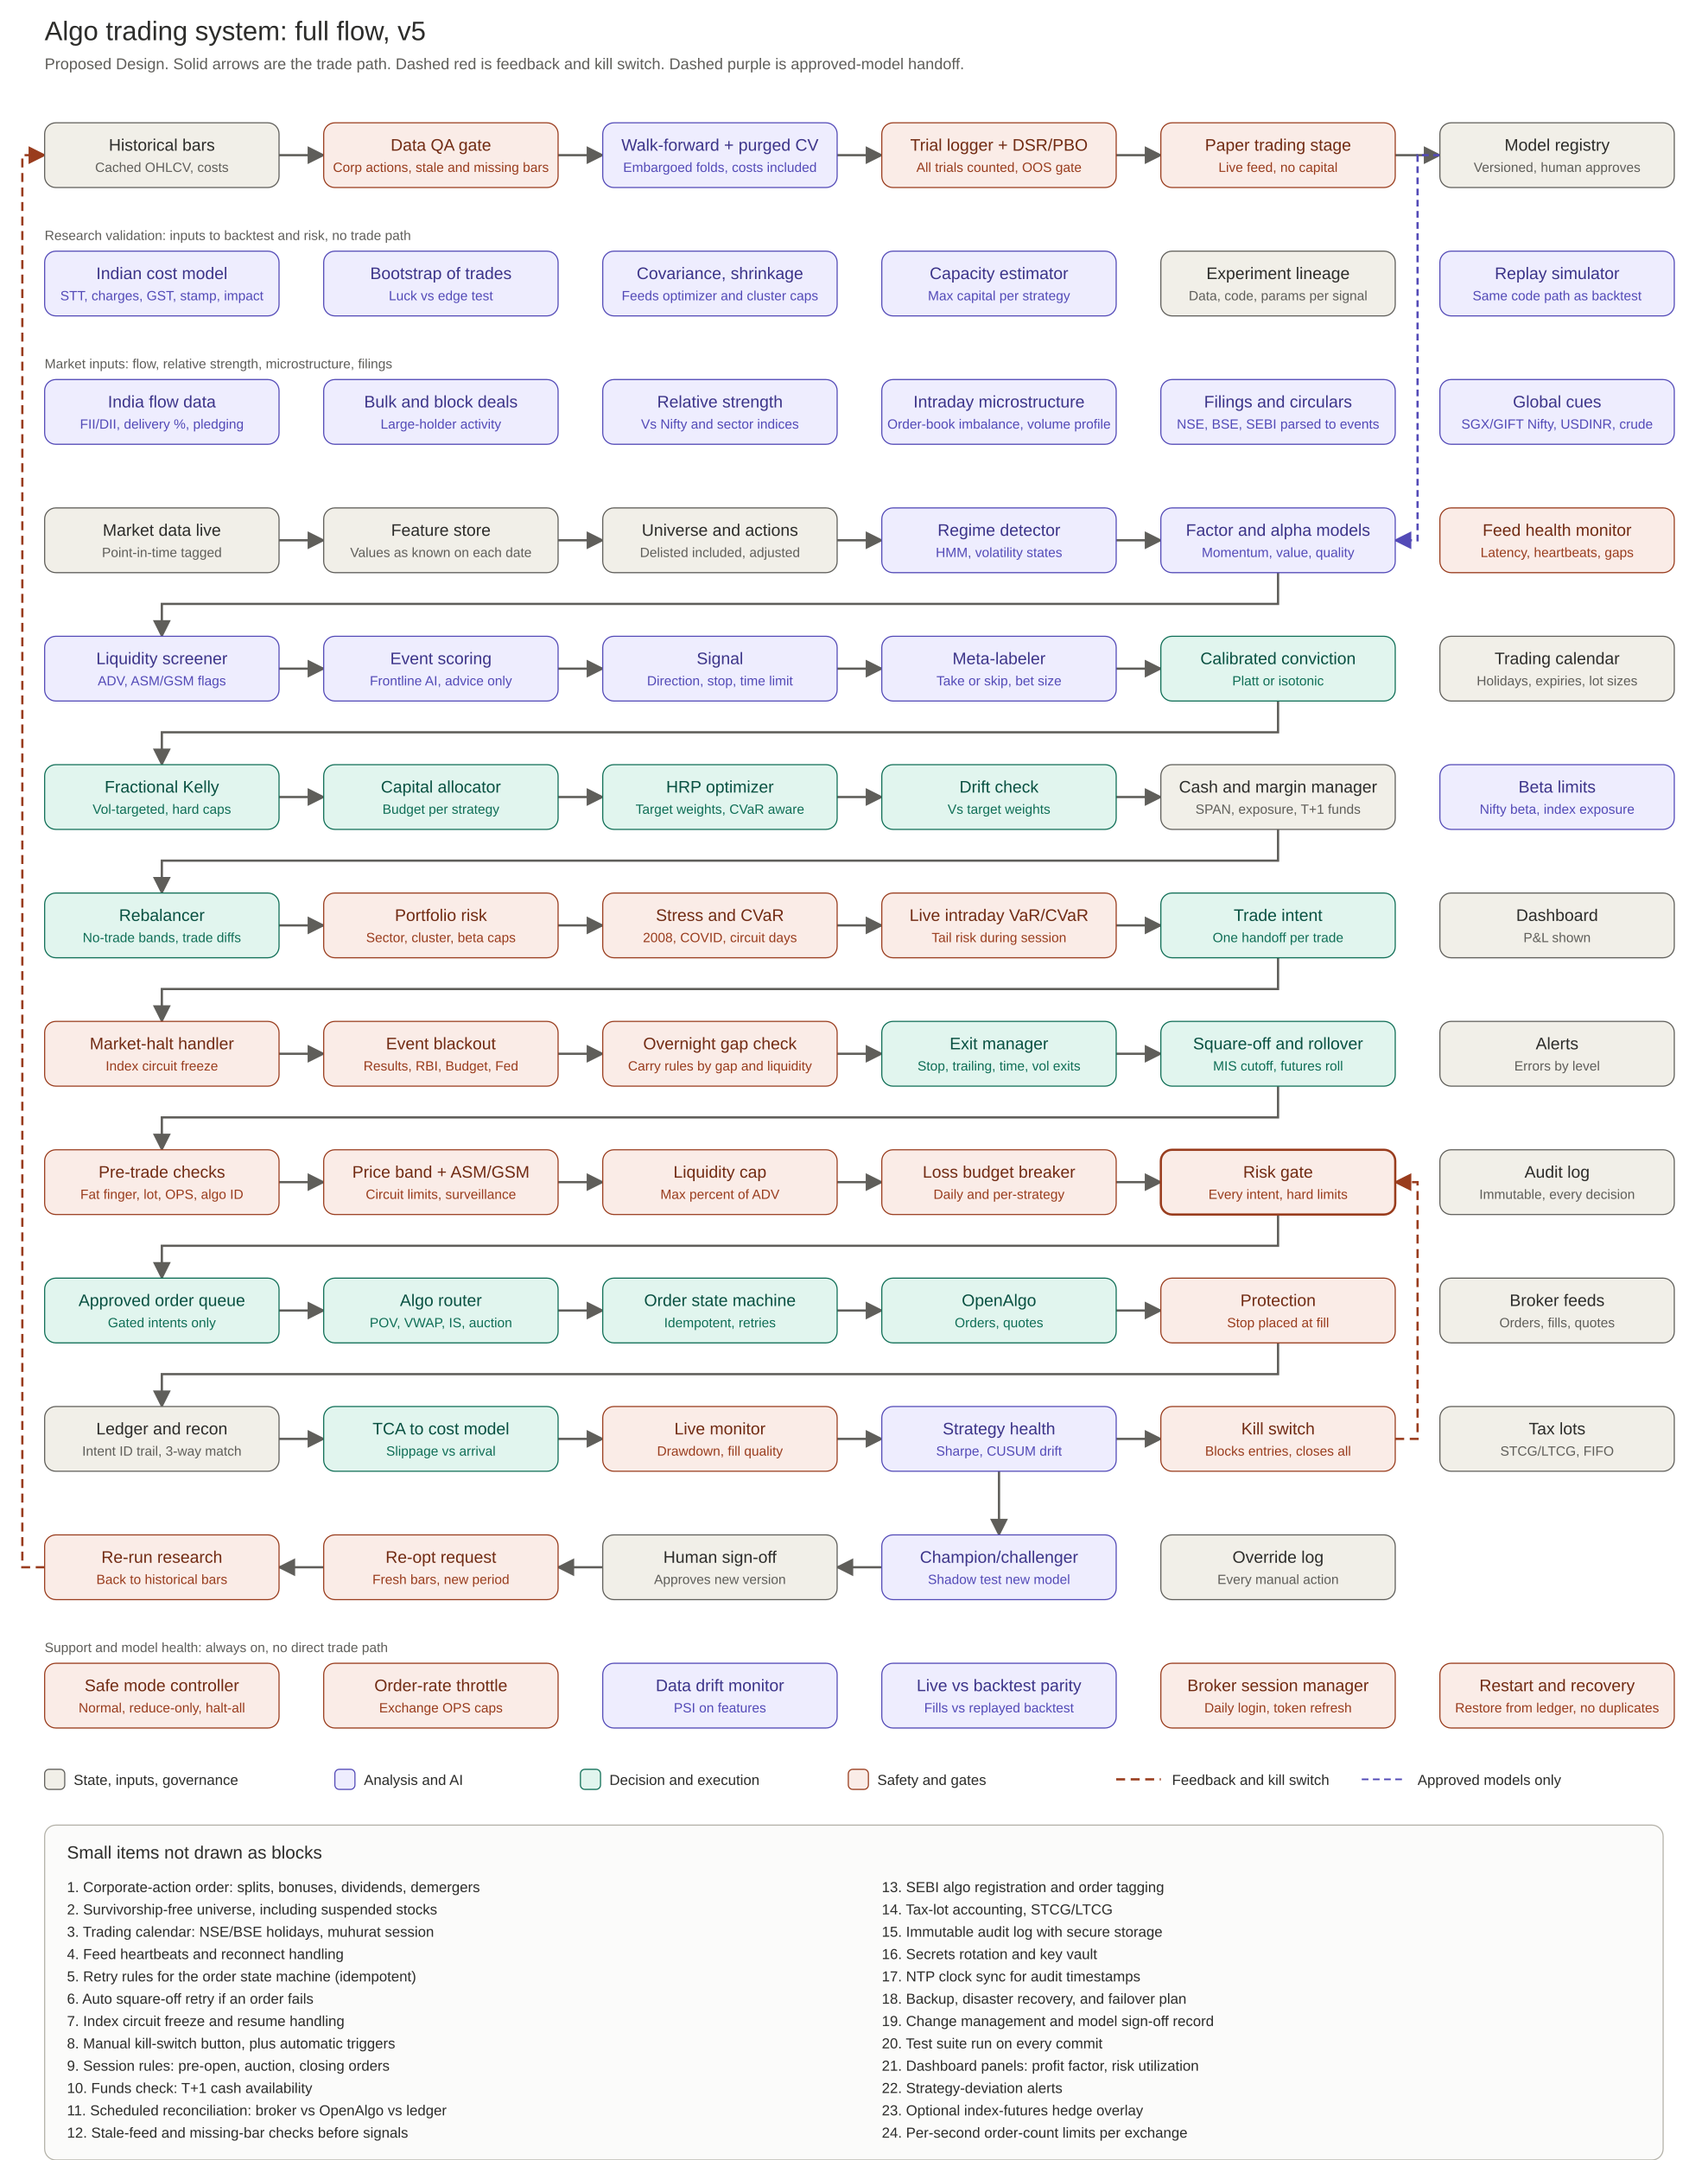
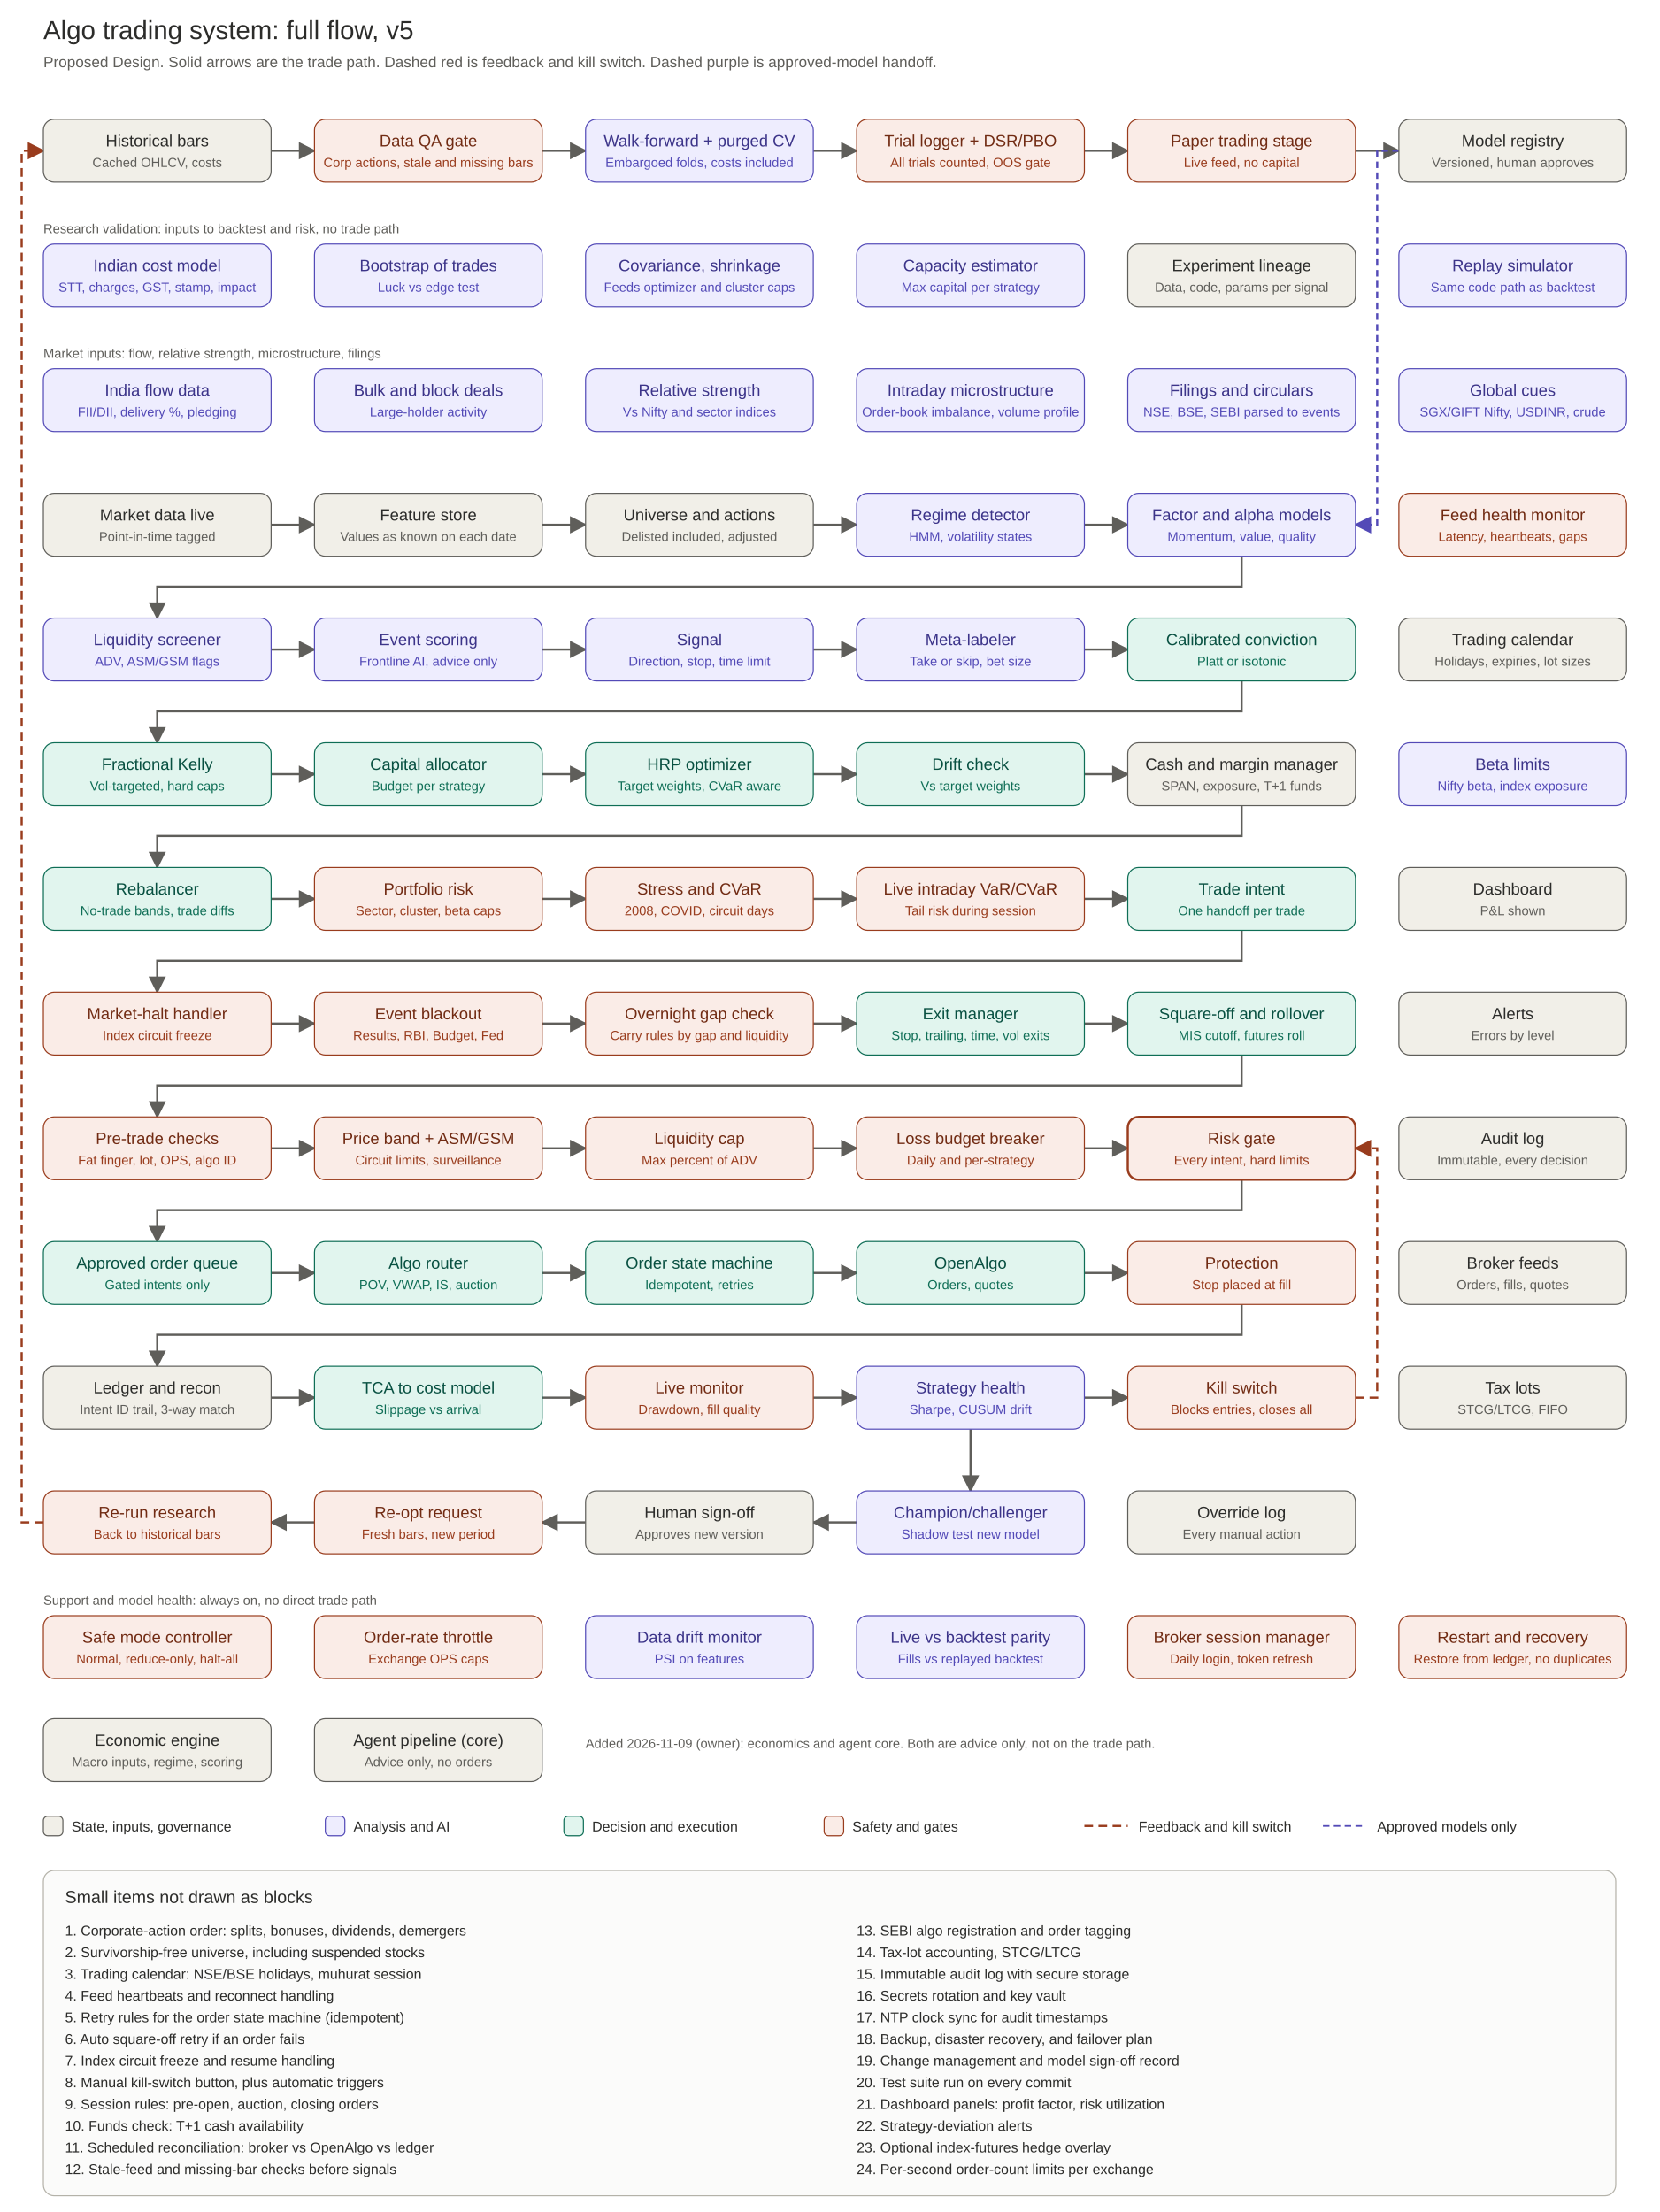
- <svg xmlns="http://www.w3.org/2000/svg" viewBox="0 0 1530 1935" font-family="Arial, Helvetica, sans-serif">
+ <svg xmlns="http://www.w3.org/2000/svg" viewBox="0 0 1530 2040" font-family="Arial, Helvetica, sans-serif">
  <defs>
    <marker id="arr" viewBox="0 0 10 10" refX="9" refY="5" markerWidth="8" markerHeight="8" orient="auto-start-reverse">
      <path d="M0,0 L10,5 L0,10 z" fill="#5f5e5a" />
    </marker>
    <marker id="arrRed" viewBox="0 0 10 10" refX="9" refY="5" markerWidth="8" markerHeight="8" orient="auto-start-reverse">
      <path d="M0,0 L10,5 L0,10 z" fill="#993c1d" />
    </marker>
    <marker id="arrPurple" viewBox="0 0 10 10" refX="9" refY="5" markerWidth="8" markerHeight="8" orient="auto-start-reverse">
      <path d="M0,0 L10,5 L0,10 z" fill="#534ab7" />
    </marker>
  </defs>
  <text x="40" y="36" font-size="24" fill="#2c2c2a">Algo trading system: full flow, v5</text>
  <text x="40" y="62" font-size="14" fill="#5f5e5a">Proposed Design. Solid arrows are the trade path. Dashed red is feedback and kill switch. Dashed purple is approved-model handoff.</text>
  <text x="40" y="215" font-size="12" fill="#5f5e5a">Research validation: inputs to backtest and risk, no trade path</text>
  <text x="40" y="330" font-size="12" fill="#5f5e5a">Market inputs: flow, relative strength, microstructure, filings</text>
  <text x="40" y="1480" font-size="12" fill="#5f5e5a">Support and model health: always on, no direct trade path</text>
  <path d="M250 139 H290" fill="none" stroke="#5f5e5a" stroke-width="2" marker-end="url(#arr)" />
  <path d="M500 139 H540" fill="none" stroke="#5f5e5a" stroke-width="2" marker-end="url(#arr)" />
  <path d="M750 139 H790" fill="none" stroke="#5f5e5a" stroke-width="2" marker-end="url(#arr)" />
  <path d="M1000 139 H1040" fill="none" stroke="#5f5e5a" stroke-width="2" marker-end="url(#arr)" />
  <path d="M250 484 H290" fill="none" stroke="#5f5e5a" stroke-width="2" marker-end="url(#arr)" />
  <path d="M500 484 H540" fill="none" stroke="#5f5e5a" stroke-width="2" marker-end="url(#arr)" />
  <path d="M750 484 H790" fill="none" stroke="#5f5e5a" stroke-width="2" marker-end="url(#arr)" />
  <path d="M1000 484 H1040" fill="none" stroke="#5f5e5a" stroke-width="2" marker-end="url(#arr)" />
  <path d="M250 599 H290" fill="none" stroke="#5f5e5a" stroke-width="2" marker-end="url(#arr)" />
  <path d="M500 599 H540" fill="none" stroke="#5f5e5a" stroke-width="2" marker-end="url(#arr)" />
  <path d="M750 599 H790" fill="none" stroke="#5f5e5a" stroke-width="2" marker-end="url(#arr)" />
  <path d="M1000 599 H1040" fill="none" stroke="#5f5e5a" stroke-width="2" marker-end="url(#arr)" />
  <path d="M250 714 H290" fill="none" stroke="#5f5e5a" stroke-width="2" marker-end="url(#arr)" />
  <path d="M500 714 H540" fill="none" stroke="#5f5e5a" stroke-width="2" marker-end="url(#arr)" />
  <path d="M750 714 H790" fill="none" stroke="#5f5e5a" stroke-width="2" marker-end="url(#arr)" />
  <path d="M1000 714 H1040" fill="none" stroke="#5f5e5a" stroke-width="2" marker-end="url(#arr)" />
  <path d="M250 829 H290" fill="none" stroke="#5f5e5a" stroke-width="2" marker-end="url(#arr)" />
  <path d="M500 829 H540" fill="none" stroke="#5f5e5a" stroke-width="2" marker-end="url(#arr)" />
  <path d="M750 829 H790" fill="none" stroke="#5f5e5a" stroke-width="2" marker-end="url(#arr)" />
  <path d="M1000 829 H1040" fill="none" stroke="#5f5e5a" stroke-width="2" marker-end="url(#arr)" />
  <path d="M250 944 H290" fill="none" stroke="#5f5e5a" stroke-width="2" marker-end="url(#arr)" />
  <path d="M500 944 H540" fill="none" stroke="#5f5e5a" stroke-width="2" marker-end="url(#arr)" />
  <path d="M750 944 H790" fill="none" stroke="#5f5e5a" stroke-width="2" marker-end="url(#arr)" />
  <path d="M1000 944 H1040" fill="none" stroke="#5f5e5a" stroke-width="2" marker-end="url(#arr)" />
  <path d="M250 1059 H290" fill="none" stroke="#5f5e5a" stroke-width="2" marker-end="url(#arr)" />
  <path d="M500 1059 H540" fill="none" stroke="#5f5e5a" stroke-width="2" marker-end="url(#arr)" />
  <path d="M750 1059 H790" fill="none" stroke="#5f5e5a" stroke-width="2" marker-end="url(#arr)" />
  <path d="M1000 1059 H1040" fill="none" stroke="#5f5e5a" stroke-width="2" marker-end="url(#arr)" />
  <path d="M250 1174 H290" fill="none" stroke="#5f5e5a" stroke-width="2" marker-end="url(#arr)" />
  <path d="M500 1174 H540" fill="none" stroke="#5f5e5a" stroke-width="2" marker-end="url(#arr)" />
  <path d="M750 1174 H790" fill="none" stroke="#5f5e5a" stroke-width="2" marker-end="url(#arr)" />
  <path d="M1000 1174 H1040" fill="none" stroke="#5f5e5a" stroke-width="2" marker-end="url(#arr)" />
  <path d="M250 1289 H290" fill="none" stroke="#5f5e5a" stroke-width="2" marker-end="url(#arr)" />
  <path d="M500 1289 H540" fill="none" stroke="#5f5e5a" stroke-width="2" marker-end="url(#arr)" />
  <path d="M750 1289 H790" fill="none" stroke="#5f5e5a" stroke-width="2" marker-end="url(#arr)" />
  <path d="M1000 1289 H1040" fill="none" stroke="#5f5e5a" stroke-width="2" marker-end="url(#arr)" />
  <path d="M290 1404 H250" fill="none" stroke="#5f5e5a" stroke-width="2" marker-end="url(#arr)" />
  <path d="M540 1404 H500" fill="none" stroke="#5f5e5a" stroke-width="2" marker-end="url(#arr)" />
  <path d="M790 1404 H750" fill="none" stroke="#5f5e5a" stroke-width="2" marker-end="url(#arr)" />
  <path d="M1145 513 V541 H145 V570" fill="none" stroke="#5f5e5a" stroke-width="2" marker-end="url(#arr)" />
  <path d="M1145 628 V656 H145 V685" fill="none" stroke="#5f5e5a" stroke-width="2" marker-end="url(#arr)" />
  <path d="M1145 743 V771 H145 V800" fill="none" stroke="#5f5e5a" stroke-width="2" marker-end="url(#arr)" />
  <path d="M1145 858 V886 H145 V915" fill="none" stroke="#5f5e5a" stroke-width="2" marker-end="url(#arr)" />
  <path d="M1145 973 V1001 H145 V1030" fill="none" stroke="#5f5e5a" stroke-width="2" marker-end="url(#arr)" />
  <path d="M1145 1088 V1116 H145 V1145" fill="none" stroke="#5f5e5a" stroke-width="2" marker-end="url(#arr)" />
  <path d="M1145 1203 V1231 H145 V1260" fill="none" stroke="#5f5e5a" stroke-width="2" marker-end="url(#arr)" />
  <path d="M1250 139 H1290" fill="none" stroke="#5f5e5a" stroke-width="2" marker-end="url(#arr)" />
  <path d="M1290 139 H1270 V484 H1250" fill="none" stroke="#534ab7" stroke-width="2" stroke-dasharray="6 4" marker-end="url(#arrPurple)" />
  <path d="M895 1318 V1375" fill="none" stroke="#5f5e5a" stroke-width="2" marker-end="url(#arr)" />
  <path d="M1250 1289 H1270 V1059 H1250" fill="none" stroke="#993c1d" stroke-width="2" stroke-dasharray="8 5" marker-end="url(#arrRed)" />
  <path d="M40 1404 H20 V139 H40" fill="none" stroke="#993c1d" stroke-width="2" stroke-dasharray="8 5" marker-end="url(#arrRed)" />
  <rect x="40" y="110" width="210" height="58" rx="10" fill="#f1efe8" stroke="#5f5e5a" stroke-width="1" />
  <text x="145" y="135" text-anchor="middle" font-size="15" fill="#2c2c2a">Historical bars</text>
  <text x="145" y="154" text-anchor="middle" font-size="12" fill="#5f5e5a">Cached OHLCV, costs</text>
  <rect x="290" y="110" width="210" height="58" rx="10" fill="#faece7" stroke="#993c1d" stroke-width="1" />
  <text x="395" y="135" text-anchor="middle" font-size="15" fill="#712b13">Data QA gate</text>
  <text x="395" y="154" text-anchor="middle" font-size="12" fill="#993c1d">Corp actions, stale and missing bars</text>
  <rect x="540" y="110" width="210" height="58" rx="10" fill="#eeedfe" stroke="#534ab7" stroke-width="1" />
  <text x="645" y="135" text-anchor="middle" font-size="15" fill="#3c3489">Walk-forward + purged CV</text>
  <text x="645" y="154" text-anchor="middle" font-size="12" fill="#534ab7">Embargoed folds, costs included</text>
  <rect x="790" y="110" width="210" height="58" rx="10" fill="#faece7" stroke="#993c1d" stroke-width="1" />
  <text x="895" y="135" text-anchor="middle" font-size="15" fill="#712b13">Trial logger + DSR/PBO</text>
  <text x="895" y="154" text-anchor="middle" font-size="12" fill="#993c1d">All trials counted, OOS gate</text>
  <rect x="1040" y="110" width="210" height="58" rx="10" fill="#faece7" stroke="#993c1d" stroke-width="1" />
  <text x="1145" y="135" text-anchor="middle" font-size="15" fill="#712b13">Paper trading stage</text>
  <text x="1145" y="154" text-anchor="middle" font-size="12" fill="#993c1d">Live feed, no capital</text>
  <rect x="40" y="225" width="210" height="58" rx="10" fill="#eeedfe" stroke="#534ab7" stroke-width="1" />
  <text x="145" y="250" text-anchor="middle" font-size="15" fill="#3c3489">Indian cost model</text>
  <text x="145" y="269" text-anchor="middle" font-size="12" fill="#534ab7">STT, charges, GST, stamp, impact</text>
  <rect x="290" y="225" width="210" height="58" rx="10" fill="#eeedfe" stroke="#534ab7" stroke-width="1" />
  <text x="395" y="250" text-anchor="middle" font-size="15" fill="#3c3489">Bootstrap of trades</text>
  <text x="395" y="269" text-anchor="middle" font-size="12" fill="#534ab7">Luck vs edge test</text>
  <rect x="540" y="225" width="210" height="58" rx="10" fill="#eeedfe" stroke="#534ab7" stroke-width="1" />
  <text x="645" y="250" text-anchor="middle" font-size="15" fill="#3c3489">Covariance, shrinkage</text>
  <text x="645" y="269" text-anchor="middle" font-size="12" fill="#534ab7">Feeds optimizer and cluster caps</text>
  <rect x="790" y="225" width="210" height="58" rx="10" fill="#eeedfe" stroke="#534ab7" stroke-width="1" />
  <text x="895" y="250" text-anchor="middle" font-size="15" fill="#3c3489">Capacity estimator</text>
  <text x="895" y="269" text-anchor="middle" font-size="12" fill="#534ab7">Max capital per strategy</text>
  <rect x="1040" y="225" width="210" height="58" rx="10" fill="#f1efe8" stroke="#5f5e5a" stroke-width="1" />
  <text x="1145" y="250" text-anchor="middle" font-size="15" fill="#2c2c2a">Experiment lineage</text>
  <text x="1145" y="269" text-anchor="middle" font-size="12" fill="#5f5e5a">Data, code, params per signal</text>
  <rect x="40" y="340" width="210" height="58" rx="10" fill="#eeedfe" stroke="#534ab7" stroke-width="1" />
  <text x="145" y="365" text-anchor="middle" font-size="15" fill="#3c3489">India flow data</text>
  <text x="145" y="384" text-anchor="middle" font-size="12" fill="#534ab7">FII/DII, delivery %, pledging</text>
  <rect x="290" y="340" width="210" height="58" rx="10" fill="#eeedfe" stroke="#534ab7" stroke-width="1" />
  <text x="395" y="365" text-anchor="middle" font-size="15" fill="#3c3489">Bulk and block deals</text>
  <text x="395" y="384" text-anchor="middle" font-size="12" fill="#534ab7">Large-holder activity</text>
  <rect x="540" y="340" width="210" height="58" rx="10" fill="#eeedfe" stroke="#534ab7" stroke-width="1" />
  <text x="645" y="365" text-anchor="middle" font-size="15" fill="#3c3489">Relative strength</text>
  <text x="645" y="384" text-anchor="middle" font-size="12" fill="#534ab7">Vs Nifty and sector indices</text>
  <rect x="790" y="340" width="210" height="58" rx="10" fill="#eeedfe" stroke="#534ab7" stroke-width="1" />
  <text x="895" y="365" text-anchor="middle" font-size="15" fill="#3c3489">Intraday microstructure</text>
  <text x="895" y="384" text-anchor="middle" font-size="12" fill="#534ab7">Order-book imbalance, volume profile</text>
  <rect x="1040" y="340" width="210" height="58" rx="10" fill="#eeedfe" stroke="#534ab7" stroke-width="1" />
  <text x="1145" y="365" text-anchor="middle" font-size="15" fill="#3c3489">Filings and circulars</text>
  <text x="1145" y="384" text-anchor="middle" font-size="12" fill="#534ab7">NSE, BSE, SEBI parsed to events</text>
  <rect x="40" y="455" width="210" height="58" rx="10" fill="#f1efe8" stroke="#5f5e5a" stroke-width="1" />
  <text x="145" y="480" text-anchor="middle" font-size="15" fill="#2c2c2a">Market data live</text>
  <text x="145" y="499" text-anchor="middle" font-size="12" fill="#5f5e5a">Point-in-time tagged</text>
  <rect x="290" y="455" width="210" height="58" rx="10" fill="#f1efe8" stroke="#5f5e5a" stroke-width="1" />
  <text x="395" y="480" text-anchor="middle" font-size="15" fill="#2c2c2a">Feature store</text>
  <text x="395" y="499" text-anchor="middle" font-size="12" fill="#5f5e5a">Values as known on each date</text>
  <rect x="540" y="455" width="210" height="58" rx="10" fill="#f1efe8" stroke="#5f5e5a" stroke-width="1" />
  <text x="645" y="480" text-anchor="middle" font-size="15" fill="#2c2c2a">Universe and actions</text>
  <text x="645" y="499" text-anchor="middle" font-size="12" fill="#5f5e5a">Delisted included, adjusted</text>
  <rect x="790" y="455" width="210" height="58" rx="10" fill="#eeedfe" stroke="#534ab7" stroke-width="1" />
  <text x="895" y="480" text-anchor="middle" font-size="15" fill="#3c3489">Regime detector</text>
  <text x="895" y="499" text-anchor="middle" font-size="12" fill="#534ab7">HMM, volatility states</text>
  <rect x="1040" y="455" width="210" height="58" rx="10" fill="#eeedfe" stroke="#534ab7" stroke-width="1" />
  <text x="1145" y="480" text-anchor="middle" font-size="15" fill="#3c3489">Factor and alpha models</text>
  <text x="1145" y="499" text-anchor="middle" font-size="12" fill="#534ab7">Momentum, value, quality</text>
  <rect x="40" y="570" width="210" height="58" rx="10" fill="#eeedfe" stroke="#534ab7" stroke-width="1" />
  <text x="145" y="595" text-anchor="middle" font-size="15" fill="#3c3489">Liquidity screener</text>
  <text x="145" y="614" text-anchor="middle" font-size="12" fill="#534ab7">ADV, ASM/GSM flags</text>
  <rect x="290" y="570" width="210" height="58" rx="10" fill="#eeedfe" stroke="#534ab7" stroke-width="1" />
  <text x="395" y="595" text-anchor="middle" font-size="15" fill="#3c3489">Event scoring</text>
  <text x="395" y="614" text-anchor="middle" font-size="12" fill="#534ab7">Frontline AI, advice only</text>
  <rect x="540" y="570" width="210" height="58" rx="10" fill="#eeedfe" stroke="#534ab7" stroke-width="1" />
  <text x="645" y="595" text-anchor="middle" font-size="15" fill="#3c3489">Signal</text>
  <text x="645" y="614" text-anchor="middle" font-size="12" fill="#534ab7">Direction, stop, time limit</text>
  <rect x="790" y="570" width="210" height="58" rx="10" fill="#eeedfe" stroke="#534ab7" stroke-width="1" />
  <text x="895" y="595" text-anchor="middle" font-size="15" fill="#3c3489">Meta-labeler</text>
  <text x="895" y="614" text-anchor="middle" font-size="12" fill="#534ab7">Take or skip, bet size</text>
  <rect x="1040" y="570" width="210" height="58" rx="10" fill="#e1f5ee" stroke="#0f6e56" stroke-width="1" />
  <text x="1145" y="595" text-anchor="middle" font-size="15" fill="#085041">Calibrated conviction</text>
  <text x="1145" y="614" text-anchor="middle" font-size="12" fill="#0f6e56">Platt or isotonic</text>
  <rect x="40" y="685" width="210" height="58" rx="10" fill="#e1f5ee" stroke="#0f6e56" stroke-width="1" />
  <text x="145" y="710" text-anchor="middle" font-size="15" fill="#085041">Fractional Kelly</text>
  <text x="145" y="729" text-anchor="middle" font-size="12" fill="#0f6e56">Vol-targeted, hard caps</text>
  <rect x="290" y="685" width="210" height="58" rx="10" fill="#e1f5ee" stroke="#0f6e56" stroke-width="1" />
  <text x="395" y="710" text-anchor="middle" font-size="15" fill="#085041">Capital allocator</text>
  <text x="395" y="729" text-anchor="middle" font-size="12" fill="#0f6e56">Budget per strategy</text>
  <rect x="540" y="685" width="210" height="58" rx="10" fill="#e1f5ee" stroke="#0f6e56" stroke-width="1" />
  <text x="645" y="710" text-anchor="middle" font-size="15" fill="#085041">HRP optimizer</text>
  <text x="645" y="729" text-anchor="middle" font-size="12" fill="#0f6e56">Target weights, CVaR aware</text>
  <rect x="790" y="685" width="210" height="58" rx="10" fill="#e1f5ee" stroke="#0f6e56" stroke-width="1" />
  <text x="895" y="710" text-anchor="middle" font-size="15" fill="#085041">Drift check</text>
  <text x="895" y="729" text-anchor="middle" font-size="12" fill="#0f6e56">Vs target weights</text>
  <rect x="1040" y="685" width="210" height="58" rx="10" fill="#f1efe8" stroke="#5f5e5a" stroke-width="1" />
  <text x="1145" y="710" text-anchor="middle" font-size="15" fill="#2c2c2a">Cash and margin manager</text>
  <text x="1145" y="729" text-anchor="middle" font-size="12" fill="#5f5e5a">SPAN, exposure, T+1 funds</text>
  <rect x="40" y="800" width="210" height="58" rx="10" fill="#e1f5ee" stroke="#0f6e56" stroke-width="1" />
  <text x="145" y="825" text-anchor="middle" font-size="15" fill="#085041">Rebalancer</text>
  <text x="145" y="844" text-anchor="middle" font-size="12" fill="#0f6e56">No-trade bands, trade diffs</text>
  <rect x="290" y="800" width="210" height="58" rx="10" fill="#faece7" stroke="#993c1d" stroke-width="1" />
  <text x="395" y="825" text-anchor="middle" font-size="15" fill="#712b13">Portfolio risk</text>
  <text x="395" y="844" text-anchor="middle" font-size="12" fill="#993c1d">Sector, cluster, beta caps</text>
  <rect x="540" y="800" width="210" height="58" rx="10" fill="#faece7" stroke="#993c1d" stroke-width="1" />
  <text x="645" y="825" text-anchor="middle" font-size="15" fill="#712b13">Stress and CVaR</text>
  <text x="645" y="844" text-anchor="middle" font-size="12" fill="#993c1d">2008, COVID, circuit days</text>
  <rect x="790" y="800" width="210" height="58" rx="10" fill="#faece7" stroke="#993c1d" stroke-width="1" />
  <text x="895" y="825" text-anchor="middle" font-size="15" fill="#712b13">Live intraday VaR/CVaR</text>
  <text x="895" y="844" text-anchor="middle" font-size="12" fill="#993c1d">Tail risk during session</text>
  <rect x="1040" y="800" width="210" height="58" rx="10" fill="#e1f5ee" stroke="#0f6e56" stroke-width="1" />
  <text x="1145" y="825" text-anchor="middle" font-size="15" fill="#085041">Trade intent</text>
  <text x="1145" y="844" text-anchor="middle" font-size="12" fill="#0f6e56">One handoff per trade</text>
  <rect x="40" y="915" width="210" height="58" rx="10" fill="#faece7" stroke="#993c1d" stroke-width="1" />
  <text x="145" y="940" text-anchor="middle" font-size="15" fill="#712b13">Market-halt handler</text>
  <text x="145" y="959" text-anchor="middle" font-size="12" fill="#993c1d">Index circuit freeze</text>
  <rect x="290" y="915" width="210" height="58" rx="10" fill="#faece7" stroke="#993c1d" stroke-width="1" />
  <text x="395" y="940" text-anchor="middle" font-size="15" fill="#712b13">Event blackout</text>
  <text x="395" y="959" text-anchor="middle" font-size="12" fill="#993c1d">Results, RBI, Budget, Fed</text>
  <rect x="540" y="915" width="210" height="58" rx="10" fill="#faece7" stroke="#993c1d" stroke-width="1" />
  <text x="645" y="940" text-anchor="middle" font-size="15" fill="#712b13">Overnight gap check</text>
  <text x="645" y="959" text-anchor="middle" font-size="12" fill="#993c1d">Carry rules by gap and liquidity</text>
  <rect x="790" y="915" width="210" height="58" rx="10" fill="#e1f5ee" stroke="#0f6e56" stroke-width="1" />
  <text x="895" y="940" text-anchor="middle" font-size="15" fill="#085041">Exit manager</text>
  <text x="895" y="959" text-anchor="middle" font-size="12" fill="#0f6e56">Stop, trailing, time, vol exits</text>
  <rect x="1040" y="915" width="210" height="58" rx="10" fill="#e1f5ee" stroke="#0f6e56" stroke-width="1" />
  <text x="1145" y="940" text-anchor="middle" font-size="15" fill="#085041">Square-off and rollover</text>
  <text x="1145" y="959" text-anchor="middle" font-size="12" fill="#0f6e56">MIS cutoff, futures roll</text>
  <rect x="40" y="1030" width="210" height="58" rx="10" fill="#faece7" stroke="#993c1d" stroke-width="1" />
  <text x="145" y="1055" text-anchor="middle" font-size="15" fill="#712b13">Pre-trade checks</text>
  <text x="145" y="1074" text-anchor="middle" font-size="12" fill="#993c1d">Fat finger, lot, OPS, algo ID</text>
  <rect x="290" y="1030" width="210" height="58" rx="10" fill="#faece7" stroke="#993c1d" stroke-width="1" />
  <text x="395" y="1055" text-anchor="middle" font-size="15" fill="#712b13">Price band + ASM/GSM</text>
  <text x="395" y="1074" text-anchor="middle" font-size="12" fill="#993c1d">Circuit limits, surveillance</text>
  <rect x="540" y="1030" width="210" height="58" rx="10" fill="#faece7" stroke="#993c1d" stroke-width="1" />
  <text x="645" y="1055" text-anchor="middle" font-size="15" fill="#712b13">Liquidity cap</text>
  <text x="645" y="1074" text-anchor="middle" font-size="12" fill="#993c1d">Max percent of ADV</text>
  <rect x="790" y="1030" width="210" height="58" rx="10" fill="#faece7" stroke="#993c1d" stroke-width="1" />
  <text x="895" y="1055" text-anchor="middle" font-size="15" fill="#712b13">Loss budget breaker</text>
  <text x="895" y="1074" text-anchor="middle" font-size="12" fill="#993c1d">Daily and per-strategy</text>
  <rect x="1040" y="1030" width="210" height="58" rx="10" fill="#faece7" stroke="#993c1d" stroke-width="2" />
  <text x="1145" y="1055" text-anchor="middle" font-size="15" fill="#712b13">Risk gate</text>
  <text x="1145" y="1074" text-anchor="middle" font-size="12" fill="#993c1d">Every intent, hard limits</text>
  <rect x="40" y="1145" width="210" height="58" rx="10" fill="#e1f5ee" stroke="#0f6e56" stroke-width="1" />
  <text x="145" y="1170" text-anchor="middle" font-size="15" fill="#085041">Approved order queue</text>
  <text x="145" y="1189" text-anchor="middle" font-size="12" fill="#0f6e56">Gated intents only</text>
  <rect x="290" y="1145" width="210" height="58" rx="10" fill="#e1f5ee" stroke="#0f6e56" stroke-width="1" />
  <text x="395" y="1170" text-anchor="middle" font-size="15" fill="#085041">Algo router</text>
  <text x="395" y="1189" text-anchor="middle" font-size="12" fill="#0f6e56">POV, VWAP, IS, auction</text>
  <rect x="540" y="1145" width="210" height="58" rx="10" fill="#e1f5ee" stroke="#0f6e56" stroke-width="1" />
  <text x="645" y="1170" text-anchor="middle" font-size="15" fill="#085041">Order state machine</text>
  <text x="645" y="1189" text-anchor="middle" font-size="12" fill="#0f6e56">Idempotent, retries</text>
  <rect x="790" y="1145" width="210" height="58" rx="10" fill="#e1f5ee" stroke="#0f6e56" stroke-width="1" />
  <text x="895" y="1170" text-anchor="middle" font-size="15" fill="#085041">OpenAlgo</text>
  <text x="895" y="1189" text-anchor="middle" font-size="12" fill="#0f6e56">Orders, quotes</text>
  <rect x="1040" y="1145" width="210" height="58" rx="10" fill="#faece7" stroke="#993c1d" stroke-width="1" />
  <text x="1145" y="1170" text-anchor="middle" font-size="15" fill="#712b13">Protection</text>
  <text x="1145" y="1189" text-anchor="middle" font-size="12" fill="#993c1d">Stop placed at fill</text>
  <rect x="40" y="1260" width="210" height="58" rx="10" fill="#f1efe8" stroke="#5f5e5a" stroke-width="1" />
  <text x="145" y="1285" text-anchor="middle" font-size="15" fill="#2c2c2a">Ledger and recon</text>
  <text x="145" y="1304" text-anchor="middle" font-size="12" fill="#5f5e5a">Intent ID trail, 3-way match</text>
  <rect x="290" y="1260" width="210" height="58" rx="10" fill="#e1f5ee" stroke="#0f6e56" stroke-width="1" />
  <text x="395" y="1285" text-anchor="middle" font-size="15" fill="#085041">TCA to cost model</text>
  <text x="395" y="1304" text-anchor="middle" font-size="12" fill="#0f6e56">Slippage vs arrival</text>
  <rect x="540" y="1260" width="210" height="58" rx="10" fill="#faece7" stroke="#993c1d" stroke-width="1" />
  <text x="645" y="1285" text-anchor="middle" font-size="15" fill="#712b13">Live monitor</text>
  <text x="645" y="1304" text-anchor="middle" font-size="12" fill="#993c1d">Drawdown, fill quality</text>
  <rect x="790" y="1260" width="210" height="58" rx="10" fill="#eeedfe" stroke="#534ab7" stroke-width="1" />
  <text x="895" y="1285" text-anchor="middle" font-size="15" fill="#3c3489">Strategy health</text>
  <text x="895" y="1304" text-anchor="middle" font-size="12" fill="#534ab7">Sharpe, CUSUM drift</text>
  <rect x="1040" y="1260" width="210" height="58" rx="10" fill="#faece7" stroke="#993c1d" stroke-width="1" />
  <text x="1145" y="1285" text-anchor="middle" font-size="15" fill="#712b13">Kill switch</text>
  <text x="1145" y="1304" text-anchor="middle" font-size="12" fill="#993c1d">Blocks entries, closes all</text>
  <rect x="40" y="1375" width="210" height="58" rx="10" fill="#faece7" stroke="#993c1d" stroke-width="1" />
  <text x="145" y="1400" text-anchor="middle" font-size="15" fill="#712b13">Re-run research</text>
  <text x="145" y="1419" text-anchor="middle" font-size="12" fill="#993c1d">Back to historical bars</text>
  <rect x="290" y="1375" width="210" height="58" rx="10" fill="#faece7" stroke="#993c1d" stroke-width="1" />
  <text x="395" y="1400" text-anchor="middle" font-size="15" fill="#712b13">Re-opt request</text>
  <text x="395" y="1419" text-anchor="middle" font-size="12" fill="#993c1d">Fresh bars, new period</text>
  <rect x="540" y="1375" width="210" height="58" rx="10" fill="#f1efe8" stroke="#5f5e5a" stroke-width="1" />
  <text x="645" y="1400" text-anchor="middle" font-size="15" fill="#2c2c2a">Human sign-off</text>
  <text x="645" y="1419" text-anchor="middle" font-size="12" fill="#5f5e5a">Approves new version</text>
  <rect x="790" y="1375" width="210" height="58" rx="10" fill="#eeedfe" stroke="#534ab7" stroke-width="1" />
  <text x="895" y="1400" text-anchor="middle" font-size="15" fill="#3c3489">Champion/challenger</text>
  <text x="895" y="1419" text-anchor="middle" font-size="12" fill="#534ab7">Shadow test new model</text>
  <rect x="1040" y="1375" width="210" height="58" rx="10" fill="#f1efe8" stroke="#5f5e5a" stroke-width="1" />
  <text x="1145" y="1400" text-anchor="middle" font-size="15" fill="#2c2c2a">Override log</text>
  <text x="1145" y="1419" text-anchor="middle" font-size="12" fill="#5f5e5a">Every manual action</text>
  <rect x="40" y="1490" width="210" height="58" rx="10" fill="#faece7" stroke="#993c1d" stroke-width="1" />
  <text x="145" y="1515" text-anchor="middle" font-size="15" fill="#712b13">Safe mode controller</text>
  <text x="145" y="1534" text-anchor="middle" font-size="12" fill="#993c1d">Normal, reduce-only, halt-all</text>
  <rect x="290" y="1490" width="210" height="58" rx="10" fill="#faece7" stroke="#993c1d" stroke-width="1" />
  <text x="395" y="1515" text-anchor="middle" font-size="15" fill="#712b13">Order-rate throttle</text>
  <text x="395" y="1534" text-anchor="middle" font-size="12" fill="#993c1d">Exchange OPS caps</text>
  <rect x="540" y="1490" width="210" height="58" rx="10" fill="#eeedfe" stroke="#534ab7" stroke-width="1" />
  <text x="645" y="1515" text-anchor="middle" font-size="15" fill="#3c3489">Data drift monitor</text>
  <text x="645" y="1534" text-anchor="middle" font-size="12" fill="#534ab7">PSI on features</text>
  <rect x="790" y="1490" width="210" height="58" rx="10" fill="#eeedfe" stroke="#534ab7" stroke-width="1" />
  <text x="895" y="1515" text-anchor="middle" font-size="15" fill="#3c3489">Live vs backtest parity</text>
  <text x="895" y="1534" text-anchor="middle" font-size="12" fill="#534ab7">Fills vs replayed backtest</text>
  <rect x="1040" y="1490" width="210" height="58" rx="10" fill="#faece7" stroke="#993c1d" stroke-width="1" />
  <text x="1145" y="1515" text-anchor="middle" font-size="15" fill="#712b13">Broker session manager</text>
  <text x="1145" y="1534" text-anchor="middle" font-size="12" fill="#993c1d">Daily login, token refresh</text>
  <rect x="1290" y="110" width="210" height="58" rx="10" fill="#f1efe8" stroke="#5f5e5a" stroke-width="1" />
  <text x="1395" y="135" text-anchor="middle" font-size="15" fill="#2c2c2a">Model registry</text>
  <text x="1395" y="154" text-anchor="middle" font-size="12" fill="#5f5e5a">Versioned, human approves</text>
  <rect x="1290" y="225" width="210" height="58" rx="10" fill="#eeedfe" stroke="#534ab7" stroke-width="1" />
  <text x="1395" y="250" text-anchor="middle" font-size="15" fill="#3c3489">Replay simulator</text>
  <text x="1395" y="269" text-anchor="middle" font-size="12" fill="#534ab7">Same code path as backtest</text>
  <rect x="1290" y="340" width="210" height="58" rx="10" fill="#eeedfe" stroke="#534ab7" stroke-width="1" />
  <text x="1395" y="365" text-anchor="middle" font-size="15" fill="#3c3489">Global cues</text>
  <text x="1395" y="384" text-anchor="middle" font-size="12" fill="#534ab7">SGX/GIFT Nifty, USDINR, crude</text>
  <rect x="1290" y="455" width="210" height="58" rx="10" fill="#faece7" stroke="#993c1d" stroke-width="1" />
  <text x="1395" y="480" text-anchor="middle" font-size="15" fill="#712b13">Feed health monitor</text>
  <text x="1395" y="499" text-anchor="middle" font-size="12" fill="#993c1d">Latency, heartbeats, gaps</text>
  <rect x="1290" y="570" width="210" height="58" rx="10" fill="#f1efe8" stroke="#5f5e5a" stroke-width="1" />
  <text x="1395" y="595" text-anchor="middle" font-size="15" fill="#2c2c2a">Trading calendar</text>
  <text x="1395" y="614" text-anchor="middle" font-size="12" fill="#5f5e5a">Holidays, expiries, lot sizes</text>
  <rect x="1290" y="685" width="210" height="58" rx="10" fill="#eeedfe" stroke="#534ab7" stroke-width="1" />
  <text x="1395" y="710" text-anchor="middle" font-size="15" fill="#3c3489">Beta limits</text>
  <text x="1395" y="729" text-anchor="middle" font-size="12" fill="#534ab7">Nifty beta, index exposure</text>
  <rect x="1290" y="800" width="210" height="58" rx="10" fill="#f1efe8" stroke="#5f5e5a" stroke-width="1" />
  <text x="1395" y="825" text-anchor="middle" font-size="15" fill="#2c2c2a">Dashboard</text>
  <text x="1395" y="844" text-anchor="middle" font-size="12" fill="#5f5e5a">P&amp;L shown</text>
  <rect x="1290" y="915" width="210" height="58" rx="10" fill="#f1efe8" stroke="#5f5e5a" stroke-width="1" />
  <text x="1395" y="940" text-anchor="middle" font-size="15" fill="#2c2c2a">Alerts</text>
  <text x="1395" y="959" text-anchor="middle" font-size="12" fill="#5f5e5a">Errors by level</text>
  <rect x="1290" y="1030" width="210" height="58" rx="10" fill="#f1efe8" stroke="#5f5e5a" stroke-width="1" />
  <text x="1395" y="1055" text-anchor="middle" font-size="15" fill="#2c2c2a">Audit log</text>
  <text x="1395" y="1074" text-anchor="middle" font-size="12" fill="#5f5e5a">Immutable, every decision</text>
  <rect x="1290" y="1145" width="210" height="58" rx="10" fill="#f1efe8" stroke="#5f5e5a" stroke-width="1" />
  <text x="1395" y="1170" text-anchor="middle" font-size="15" fill="#2c2c2a">Broker feeds</text>
  <text x="1395" y="1189" text-anchor="middle" font-size="12" fill="#5f5e5a">Orders, fills, quotes</text>
  <rect x="1290" y="1260" width="210" height="58" rx="10" fill="#f1efe8" stroke="#5f5e5a" stroke-width="1" />
  <text x="1395" y="1285" text-anchor="middle" font-size="15" fill="#2c2c2a">Tax lots</text>
  <text x="1395" y="1304" text-anchor="middle" font-size="12" fill="#5f5e5a">STCG/LTCG, FIFO</text>
  <rect x="1290" y="1490" width="210" height="58" rx="10" fill="#faece7" stroke="#993c1d" stroke-width="1" />
  <text x="1395" y="1515" text-anchor="middle" font-size="15" fill="#712b13">Restart and recovery</text>
  <text x="1395" y="1534" text-anchor="middle" font-size="12" fill="#993c1d">Restore from ledger, no duplicates</text>
-   <rect x="40" y="1585" width="18" height="18" rx="4" fill="#f1efe8" stroke="#5f5e5a" />
-   <text x="66" y="1599" font-size="13" fill="#2c2c2a">State, inputs, governance</text>
-   <rect x="300" y="1585" width="18" height="18" rx="4" fill="#eeedfe" stroke="#534ab7" />
-   <text x="326" y="1599" font-size="13" fill="#2c2c2a">Analysis and AI</text>
-   <rect x="520" y="1585" width="18" height="18" rx="4" fill="#e1f5ee" stroke="#0f6e56" />
-   <text x="546" y="1599" font-size="13" fill="#2c2c2a">Decision and execution</text>
-   <rect x="760" y="1585" width="18" height="18" rx="4" fill="#faece7" stroke="#993c1d" />
-   <text x="786" y="1599" font-size="13" fill="#2c2c2a">Safety and gates</text>
-   <line x1="1000" y1="1594" x2="1040" y2="1594" stroke="#993c1d" stroke-width="2" stroke-dasharray="8 5" />
-   <text x="1050" y="1599" font-size="13" fill="#2c2c2a">Feedback and kill switch</text>
-   <line x1="1220" y1="1594" x2="1260" y2="1594" stroke="#534ab7" stroke-width="1.5" stroke-dasharray="6 4" />
-   <text x="1270" y="1599" font-size="13" fill="#2c2c2a">Approved models only</text>
-   <rect x="40" y="1635" width="1450" height="300" rx="10" fill="#fbfbfa" stroke="#b4b2a9" />
-   <text x="60" y="1665" font-size="16" fill="#2c2c2a">Small items not drawn as blocks</text>
-   <text x="60" y="1695" font-size="13" fill="#2c2c2a">1. Corporate-action order: splits, bonuses, dividends, demergers</text>
-   <text x="60" y="1715" font-size="13" fill="#2c2c2a">2. Survivorship-free universe, including suspended stocks</text>
-   <text x="60" y="1735" font-size="13" fill="#2c2c2a">3. Trading calendar: NSE/BSE holidays, muhurat session</text>
-   <text x="60" y="1755" font-size="13" fill="#2c2c2a">4. Feed heartbeats and reconnect handling</text>
-   <text x="60" y="1775" font-size="13" fill="#2c2c2a">5. Retry rules for the order state machine (idempotent)</text>
-   <text x="60" y="1795" font-size="13" fill="#2c2c2a">6. Auto square-off retry if an order fails</text>
-   <text x="60" y="1815" font-size="13" fill="#2c2c2a">7. Index circuit freeze and resume handling</text>
-   <text x="60" y="1835" font-size="13" fill="#2c2c2a">8. Manual kill-switch button, plus automatic triggers</text>
-   <text x="60" y="1855" font-size="13" fill="#2c2c2a">9. Session rules: pre-open, auction, closing orders</text>
-   <text x="60" y="1875" font-size="13" fill="#2c2c2a">10. Funds check: T+1 cash availability</text>
-   <text x="60" y="1895" font-size="13" fill="#2c2c2a">11. Scheduled reconciliation: broker vs OpenAlgo vs ledger</text>
-   <text x="60" y="1915" font-size="13" fill="#2c2c2a">12. Stale-feed and missing-bar checks before signals</text>
-   <text x="790" y="1695" font-size="13" fill="#2c2c2a">13. SEBI algo registration and order tagging</text>
-   <text x="790" y="1715" font-size="13" fill="#2c2c2a">14. Tax-lot accounting, STCG/LTCG</text>
-   <text x="790" y="1735" font-size="13" fill="#2c2c2a">15. Immutable audit log with secure storage</text>
-   <text x="790" y="1755" font-size="13" fill="#2c2c2a">16. Secrets rotation and key vault</text>
-   <text x="790" y="1775" font-size="13" fill="#2c2c2a">17. NTP clock sync for audit timestamps</text>
-   <text x="790" y="1795" font-size="13" fill="#2c2c2a">18. Backup, disaster recovery, and failover plan</text>
-   <text x="790" y="1815" font-size="13" fill="#2c2c2a">19. Change management and model sign-off record</text>
-   <text x="790" y="1835" font-size="13" fill="#2c2c2a">20. Test suite run on every commit</text>
-   <text x="790" y="1855" font-size="13" fill="#2c2c2a">21. Dashboard panels: profit factor, risk utilization</text>
-   <text x="790" y="1875" font-size="13" fill="#2c2c2a">22. Strategy-deviation alerts</text>
-   <text x="790" y="1895" font-size="13" fill="#2c2c2a">23. Optional index-futures hedge overlay</text>
-   <text x="790" y="1915" font-size="13" fill="#2c2c2a">24. Per-second order-count limits per exchange</text>
+   <rect x="40" y="1675" width="18" height="18" rx="4" fill="#f1efe8" stroke="#5f5e5a" />
+   <text x="66" y="1689" font-size="13" fill="#2c2c2a">State, inputs, governance</text>
+   <rect x="300" y="1675" width="18" height="18" rx="4" fill="#eeedfe" stroke="#534ab7" />
+   <text x="326" y="1689" font-size="13" fill="#2c2c2a">Analysis and AI</text>
+   <rect x="520" y="1675" width="18" height="18" rx="4" fill="#e1f5ee" stroke="#0f6e56" />
+   <text x="546" y="1689" font-size="13" fill="#2c2c2a">Decision and execution</text>
+   <rect x="760" y="1675" width="18" height="18" rx="4" fill="#faece7" stroke="#993c1d" />
+   <text x="786" y="1689" font-size="13" fill="#2c2c2a">Safety and gates</text>
+   <line x1="1000" y1="1684" x2="1040" y2="1684" stroke="#993c1d" stroke-width="2" stroke-dasharray="8 5" />
+   <text x="1050" y="1689" font-size="13" fill="#2c2c2a">Feedback and kill switch</text>
+   <line x1="1220" y1="1684" x2="1260" y2="1684" stroke="#534ab7" stroke-width="1.5" stroke-dasharray="6 4" />
+   <text x="1270" y="1689" font-size="13" fill="#2c2c2a">Approved models only</text>
+   <rect x="40" y="1725" width="1450" height="300" rx="10" fill="#fbfbfa" stroke="#b4b2a9" />
+   <text x="60" y="1755" font-size="16" fill="#2c2c2a">Small items not drawn as blocks</text>
+   <text x="60" y="1785" font-size="13" fill="#2c2c2a">1. Corporate-action order: splits, bonuses, dividends, demergers</text>
+   <text x="60" y="1805" font-size="13" fill="#2c2c2a">2. Survivorship-free universe, including suspended stocks</text>
+   <text x="60" y="1825" font-size="13" fill="#2c2c2a">3. Trading calendar: NSE/BSE holidays, muhurat session</text>
+   <text x="60" y="1845" font-size="13" fill="#2c2c2a">4. Feed heartbeats and reconnect handling</text>
+   <text x="60" y="1865" font-size="13" fill="#2c2c2a">5. Retry rules for the order state machine (idempotent)</text>
+   <text x="60" y="1885" font-size="13" fill="#2c2c2a">6. Auto square-off retry if an order fails</text>
+   <text x="60" y="1905" font-size="13" fill="#2c2c2a">7. Index circuit freeze and resume handling</text>
+   <text x="60" y="1925" font-size="13" fill="#2c2c2a">8. Manual kill-switch button, plus automatic triggers</text>
+   <text x="60" y="1945" font-size="13" fill="#2c2c2a">9. Session rules: pre-open, auction, closing orders</text>
+   <text x="60" y="1965" font-size="13" fill="#2c2c2a">10. Funds check: T+1 cash availability</text>
+   <text x="60" y="1985" font-size="13" fill="#2c2c2a">11. Scheduled reconciliation: broker vs OpenAlgo vs ledger</text>
+   <text x="60" y="2005" font-size="13" fill="#2c2c2a">12. Stale-feed and missing-bar checks before signals</text>
+   <text x="790" y="1785" font-size="13" fill="#2c2c2a">13. SEBI algo registration and order tagging</text>
+   <text x="790" y="1805" font-size="13" fill="#2c2c2a">14. Tax-lot accounting, STCG/LTCG</text>
+   <text x="790" y="1825" font-size="13" fill="#2c2c2a">15. Immutable audit log with secure storage</text>
+   <text x="790" y="1845" font-size="13" fill="#2c2c2a">16. Secrets rotation and key vault</text>
+   <text x="790" y="1865" font-size="13" fill="#2c2c2a">17. NTP clock sync for audit timestamps</text>
+   <text x="790" y="1885" font-size="13" fill="#2c2c2a">18. Backup, disaster recovery, and failover plan</text>
+   <text x="790" y="1905" font-size="13" fill="#2c2c2a">19. Change management and model sign-off record</text>
+   <text x="790" y="1925" font-size="13" fill="#2c2c2a">20. Test suite run on every commit</text>
+   <text x="790" y="1945" font-size="13" fill="#2c2c2a">21. Dashboard panels: profit factor, risk utilization</text>
+   <text x="790" y="1965" font-size="13" fill="#2c2c2a">22. Strategy-deviation alerts</text>
+   <text x="790" y="1985" font-size="13" fill="#2c2c2a">23. Optional index-futures hedge overlay</text>
+   <text x="790" y="2005" font-size="13" fill="#2c2c2a">24. Per-second order-count limits per exchange</text>
+   <rect x="40" y="1585" width="210" height="58" rx="10" fill="#f1efe8" stroke="#5f5e5a" stroke-width="1" />
+   <text x="145" y="1610" text-anchor="middle" font-size="15" fill="#2c2c2a">Economic engine</text>
+   <text x="145" y="1629" text-anchor="middle" font-size="12" fill="#5f5e5a">Macro inputs, regime, scoring</text>
+   <rect x="290" y="1585" width="210" height="58" rx="10" fill="#f1efe8" stroke="#5f5e5a" stroke-width="1" />
+   <text x="395" y="1610" text-anchor="middle" font-size="15" fill="#2c2c2a">Agent pipeline (core)</text>
+   <text x="395" y="1629" text-anchor="middle" font-size="12" fill="#5f5e5a">Advice only, no orders</text>
+   <text x="540" y="1612" font-size="12" fill="#5f5e5a">Added 2026-11-09 (owner): economics and agent core. Both are advice only, not on the trade path.</text>
</svg>
